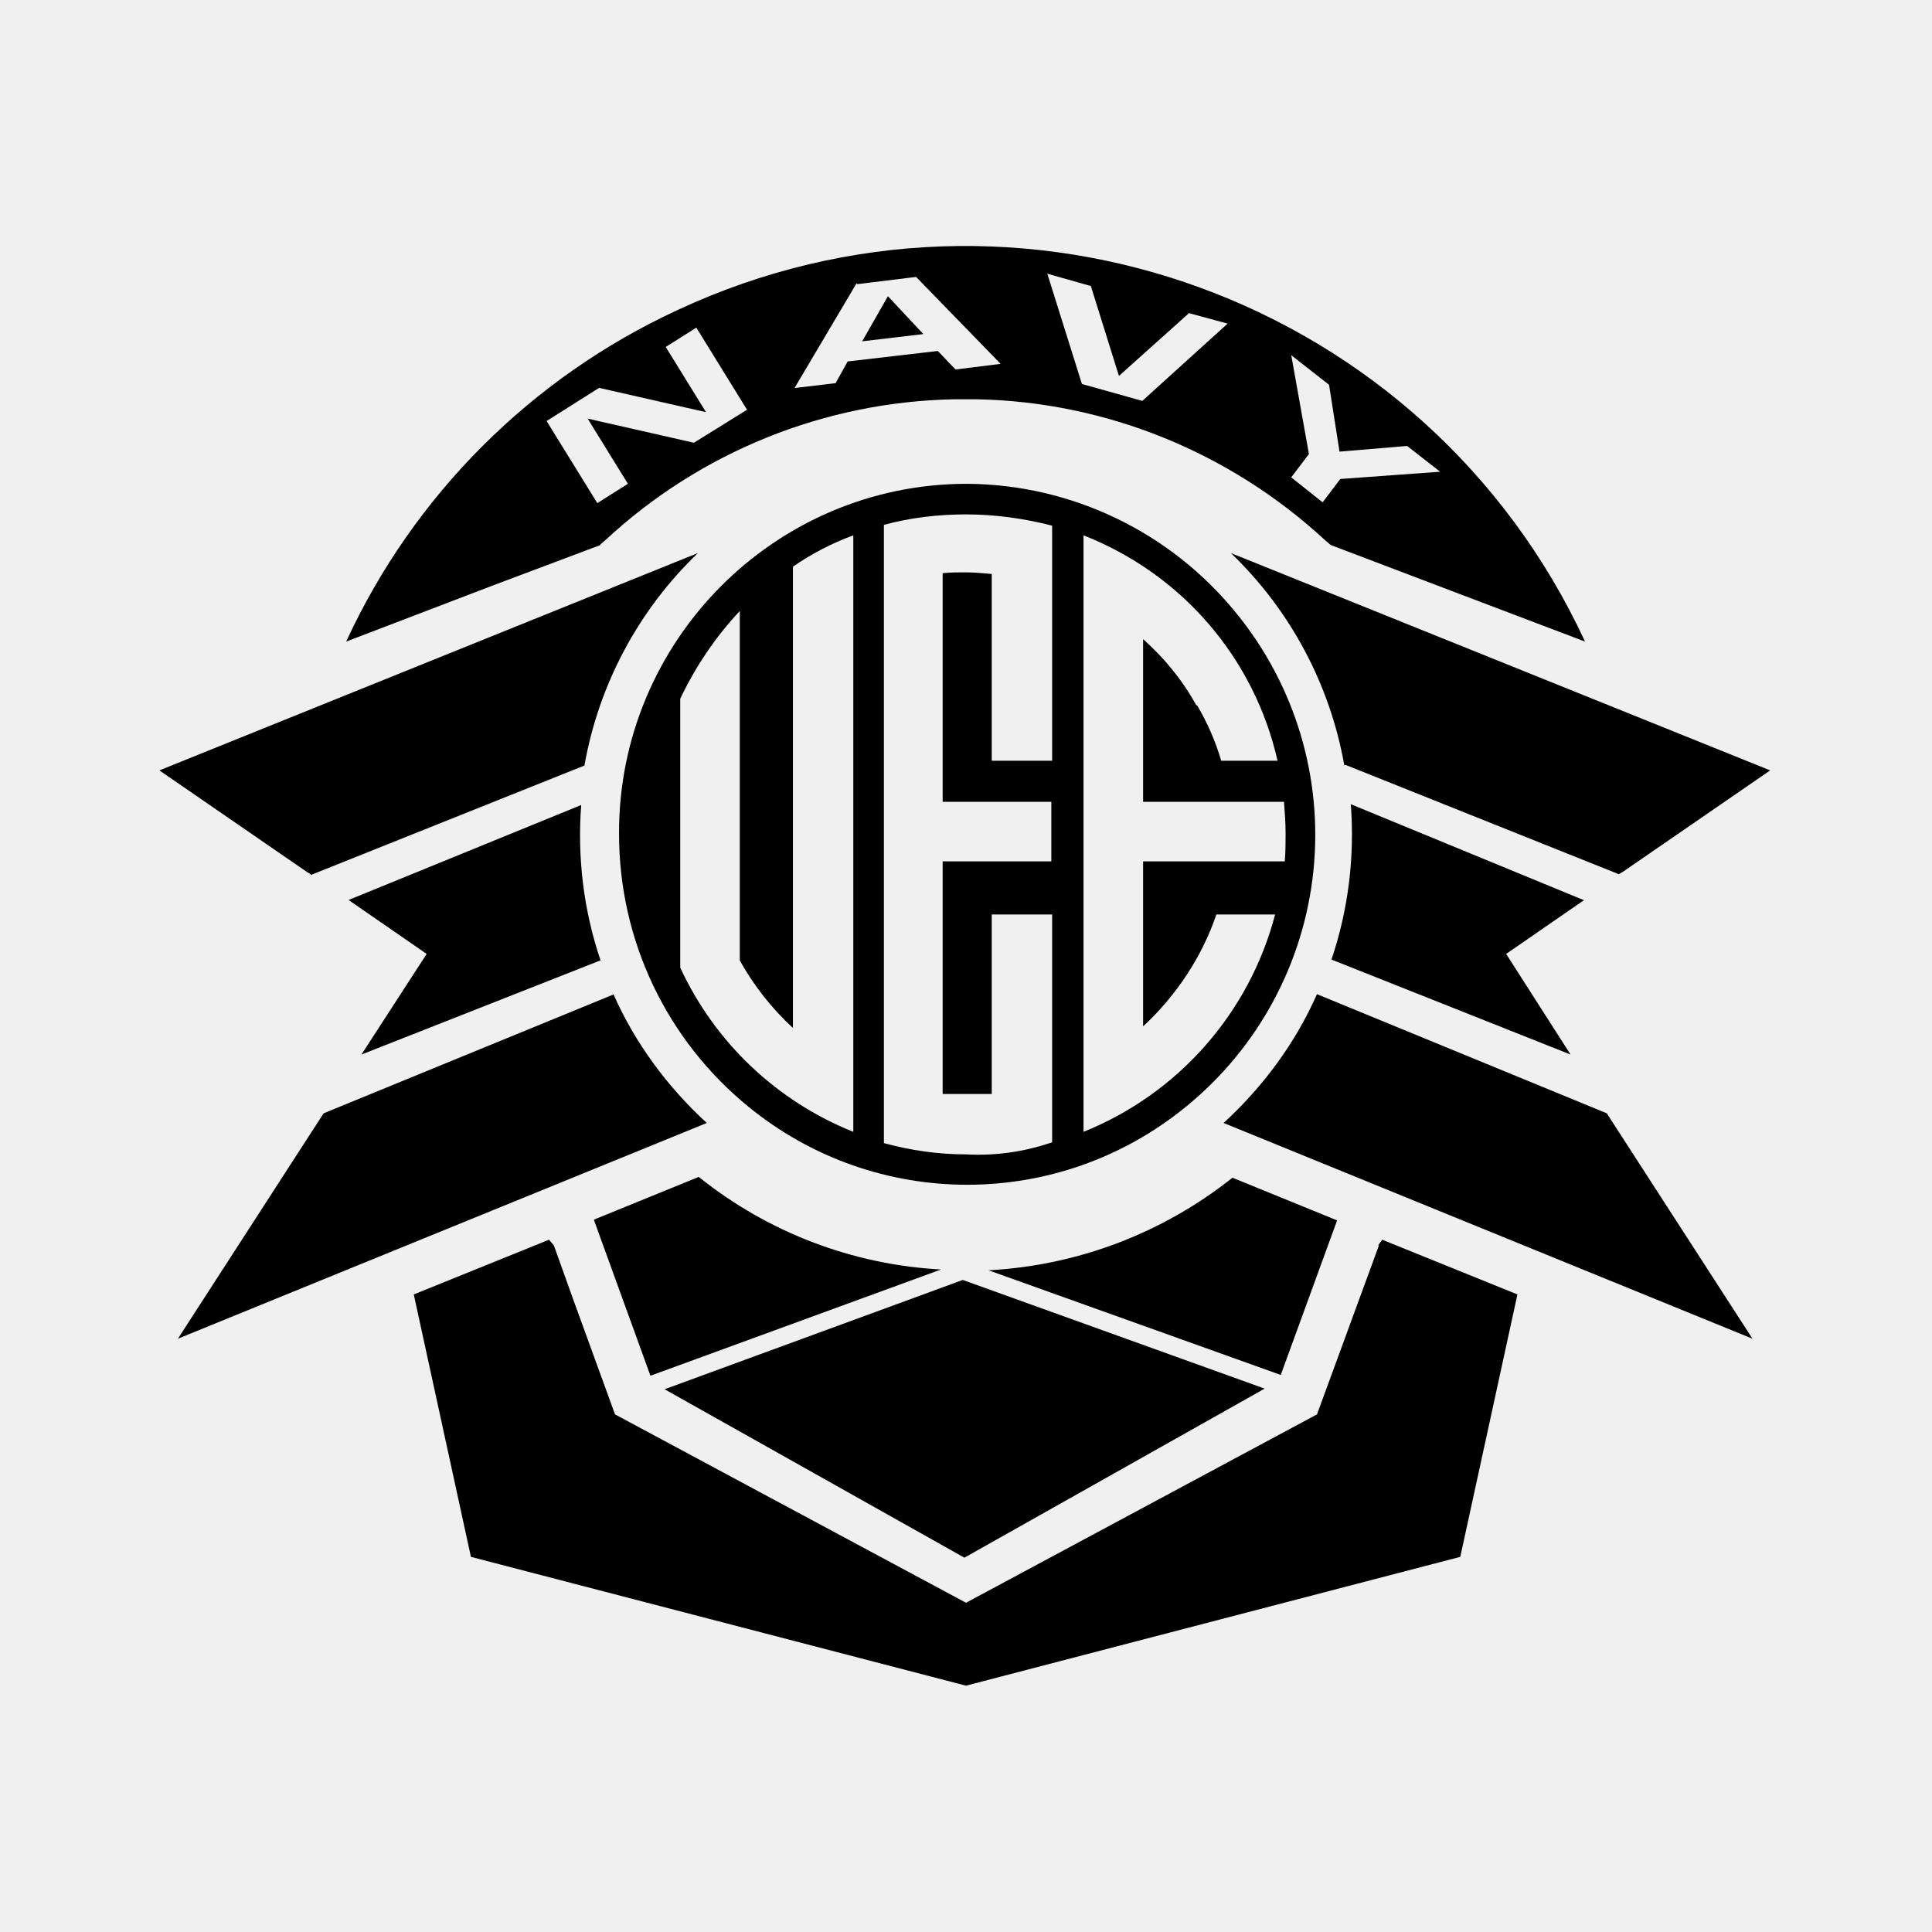
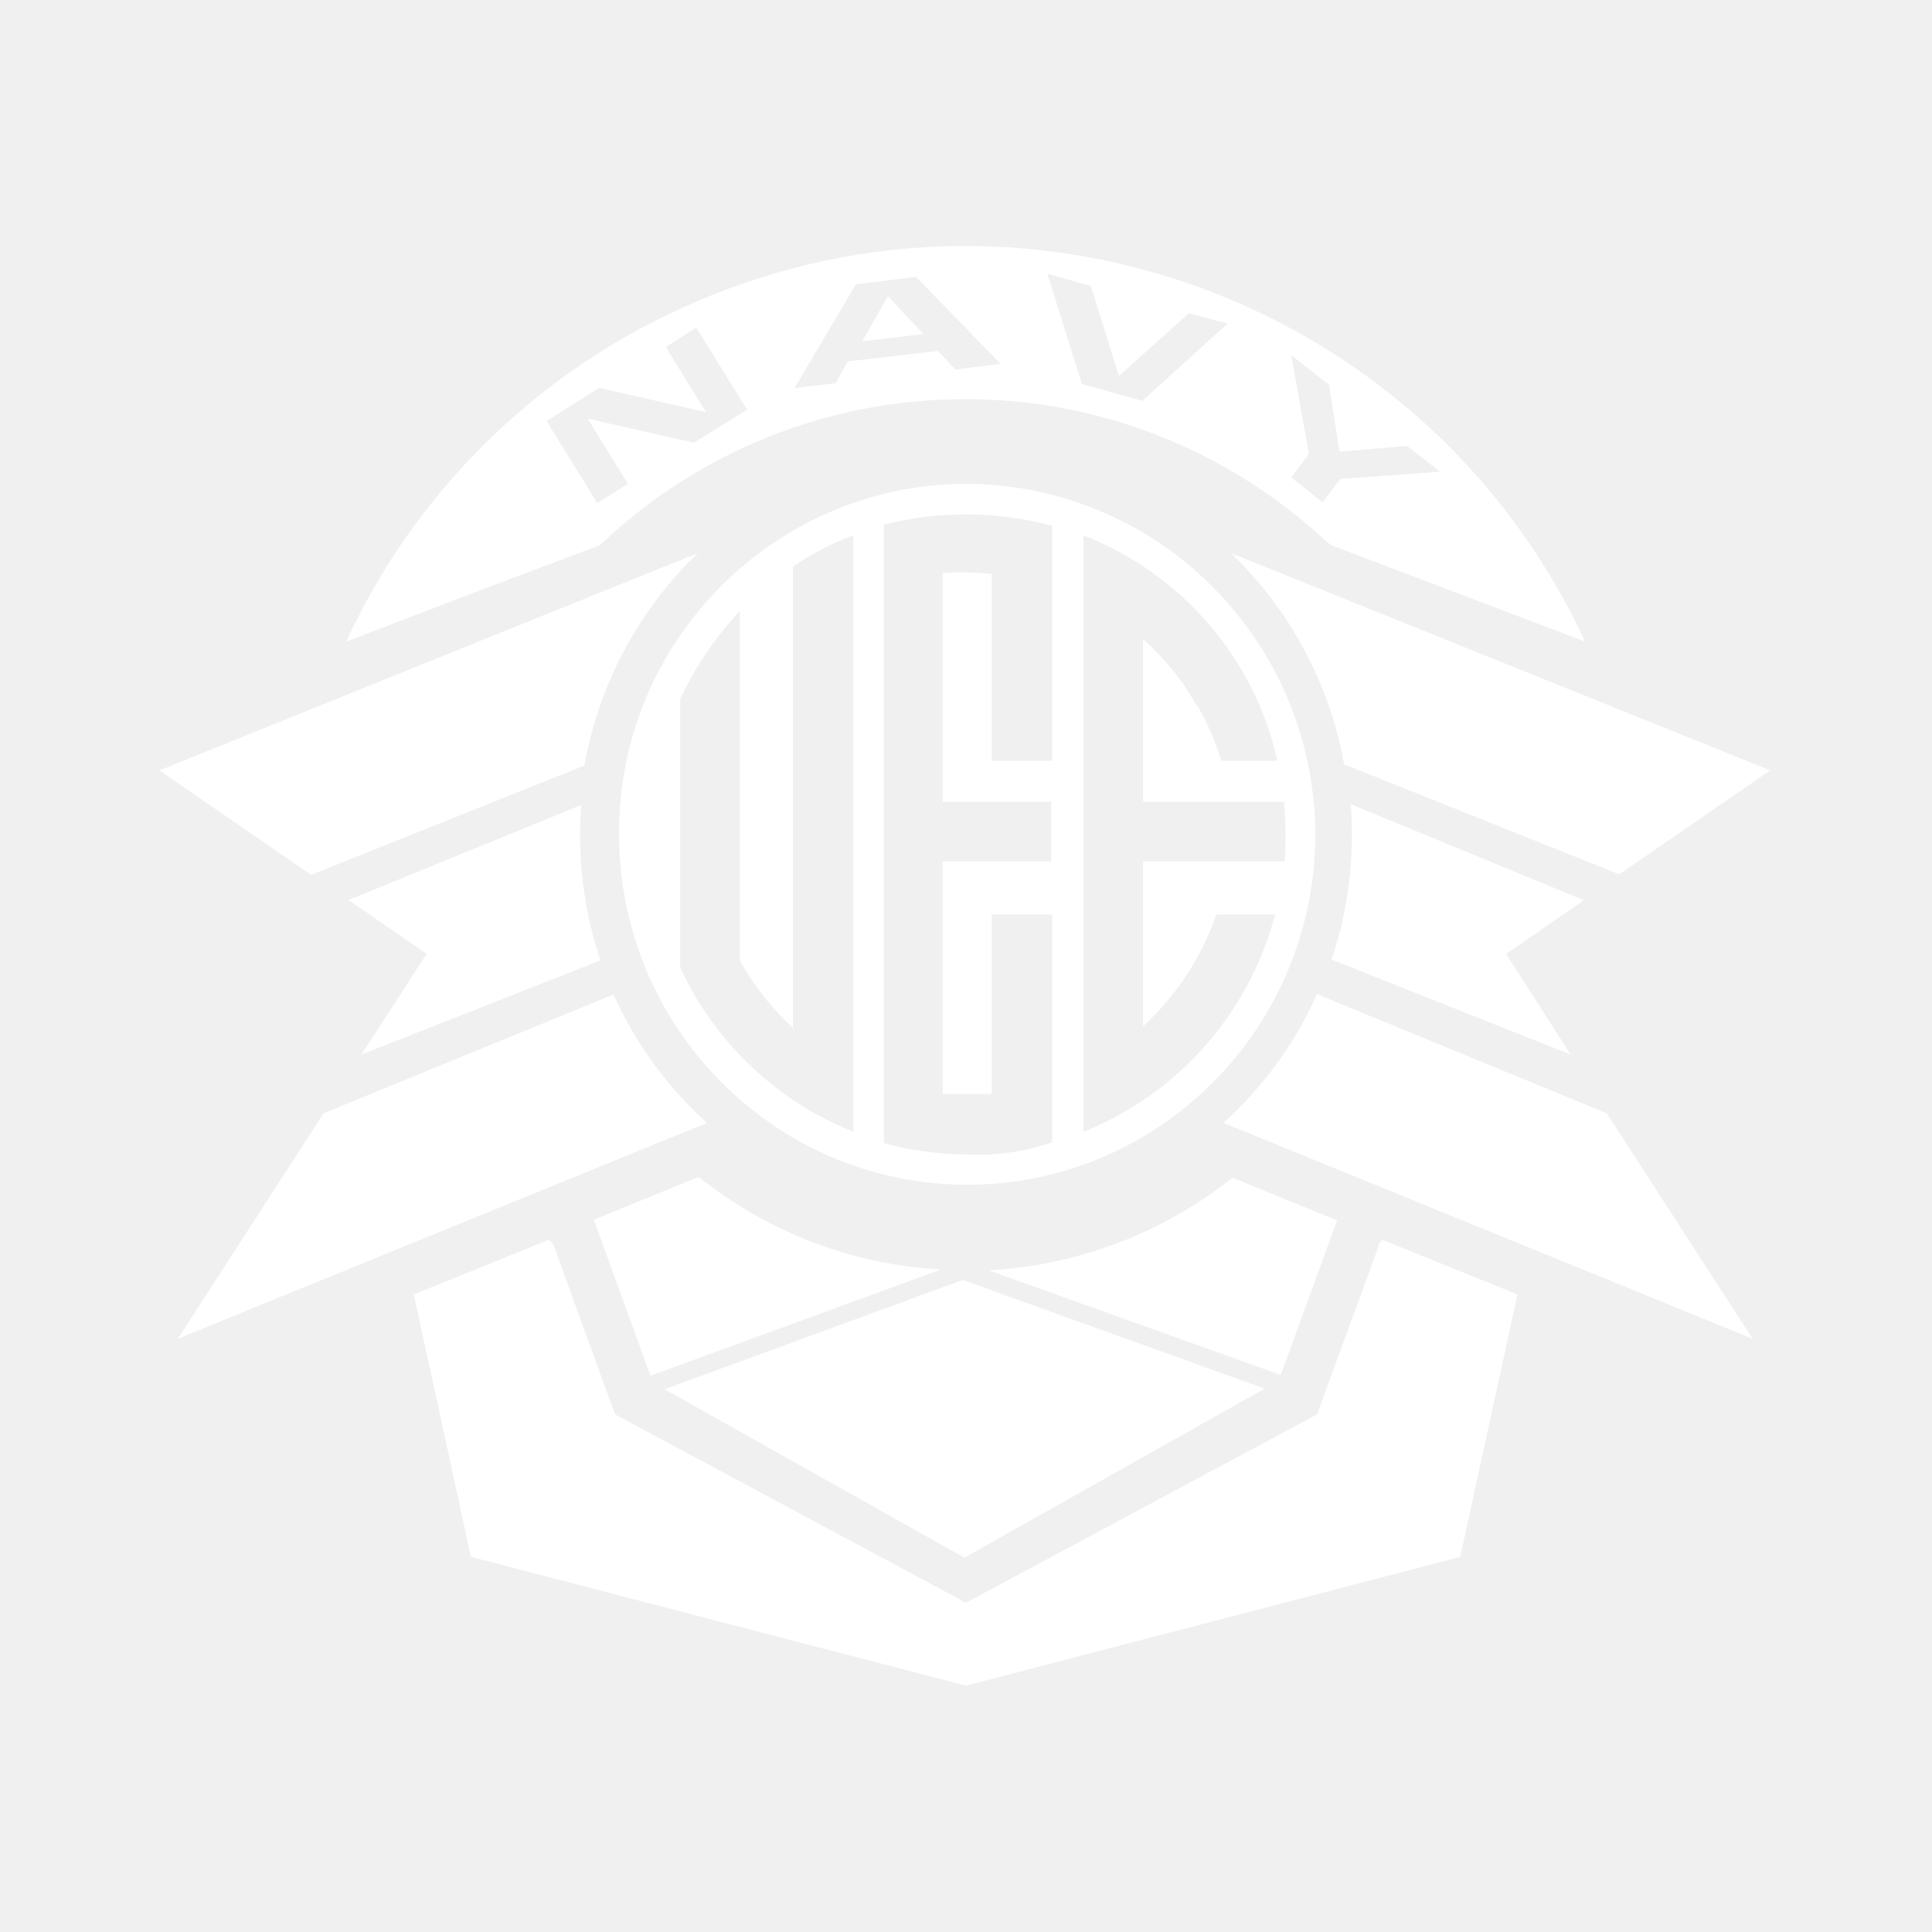
<svg xmlns="http://www.w3.org/2000/svg" viewBox="0 0 24 24">
-   <path d="m19.67 11.18-2.89-1.19c.05.65-.03 1.31-.24 1.93l2.97 1.18-.8-1.25.97-.67Zm-12.21.75c-.21-.62-.29-1.28-.24-1.93l-2.89 1.18.97.67-.81 1.25 2.97-1.17Zm4.82 3.85 3.63 1.3.7-1.92-1.3-.53a5.32 5.32 0 0 1-3.03 1.15m-4.9-.62.7 1.93 3.61-1.32a5.26 5.26 0 0 1-3.01-1.15l-1.3.53Zm.25-2.81-3.61 1.48-1.81 2.8 6.57-2.68c-.49-.45-.89-.99-1.16-1.6m8.74 0c-.27.61-.67 1.15-1.16 1.6l6.57 2.68-1.81-2.8-3.6-1.48Zm.35-2.85 3.4 1.36.05-.03 1.83-1.26-6.7-2.7a4.82 4.82 0 0 1 1.41 2.64M3.86 10.87l3.4-1.36a4.82 4.82 0 0 1 1.41-2.64l-6.69 2.7 1.83 1.26.05.03Zm4.4 6.39 3.72 2.09 3.73-2.1-3.75-1.35-3.71 1.36Z" />
-   <path d="M14.86 8.76c-.17-.31-.4-.59-.66-.82v2.02h1.75c.01.13.02.26.02.39 0 .12 0 .23-.01.35H14.2v2.05c.41-.38.73-.86.91-1.39h.73a4.007 4.007 0 0 1-2.38 2.7V6.65c1.22.48 2.12 1.52 2.41 2.8h-.7c-.07-.24-.17-.47-.3-.69Zm-1.79 5.43c-.35.12-.71.17-1.07.15-.35 0-.69-.05-1.02-.14V6.52c.33-.09.68-.13 1.02-.13.36 0 .72.05 1.07.14v2.92h-.75V7.13c-.11-.01-.22-.02-.33-.02-.09 0-.18 0-.28.01v2.84h1.35v.74h-1.35v2.89h.61v-2.23h.75v2.82Zm-2.47-.13a4.01 4.01 0 0 1-2.15-2.04V8.68c.19-.4.44-.77.74-1.09v4.34c.17.31.4.6.66.84V7.04c.23-.16.48-.29.75-.39v7.41Zm1.41-8.05c-2.39 0-4.33 1.96-4.32 4.35 0 1.32.59 2.56 1.61 3.39a4.293 4.293 0 0 0 5.43 0 4.354 4.354 0 0 0 .63-6.13 4.34 4.34 0 0 0-3.34-1.61Zm-.98-2.33-.32.56.76-.09-.44-.47Z" />
-   <path d="m7.45 4.82 1.32.3-.5-.81.38-.24.63 1.02-.66.41-1.32-.3.5.81-.38.24-.63-1.02.65-.41Zm3.2-1.29.73-.09 1.05 1.08-.56.07-.22-.23-1.12.13-.15.27-.51.06.77-1.3Zm2.9.02.35 1.12.87-.78.48.13-1.06.96-.75-.21-.43-1.37.53.15Zm2.5.87.46.36.13.83.84-.07.41.32-1.24.09-.22.29-.39-.31.22-.29-.22-1.23ZM7.46 6.76l.06-.05a6.546 6.546 0 0 1 4.34-1.75h.27c1.61.03 3.15.66 4.33 1.75l.07.06 1.5.57 1.66.63c-1.97-4.25-7.02-6.1-11.27-4.12-1.82.84-3.28 2.3-4.12 4.12l1.83-.7 1.33-.5Zm9.67 8.71-.77 2.1L12 19.91l-4.36-2.34-.52-1.43-.24-.67-.06-.07-1.68.68.71 3.26 6.15 1.6 6.14-1.6.71-3.26-1.68-.68-.05.07Z" />
+   <path style="fill:#fff" d="m19.67 11.18-2.89-1.19c.05.65-.03 1.31-.24 1.93l2.97 1.18-.8-1.25.97-.67Zm-12.21.75c-.21-.62-.29-1.28-.24-1.93l-2.89 1.18.97.67-.81 1.25 2.97-1.17Zm4.82 3.85 3.63 1.3.7-1.92-1.3-.53a5.32 5.32 0 0 1-3.03 1.15m-4.9-.62.7 1.93 3.61-1.32a5.26 5.26 0 0 1-3.01-1.15l-1.3.53Zm.25-2.81-3.61 1.48-1.81 2.8 6.57-2.68c-.49-.45-.89-.99-1.16-1.6m8.74 0c-.27.61-.67 1.15-1.16 1.6l6.57 2.68-1.81-2.8-3.6-1.48Zm.35-2.85 3.4 1.36.05-.03 1.83-1.26-6.7-2.7a4.82 4.82 0 0 1 1.41 2.64M3.86 10.87l3.4-1.36a4.82 4.82 0 0 1 1.41-2.64l-6.69 2.7 1.83 1.26.05.03Zm4.4 6.39 3.72 2.09 3.73-2.1-3.75-1.35-3.71 1.36Z" />
+   <path style="fill:#fff" d="M14.86 8.76c-.17-.31-.4-.59-.66-.82v2.02h1.75c.01.13.02.26.02.39 0 .12 0 .23-.01.35H14.2v2.05c.41-.38.73-.86.91-1.39h.73a4.007 4.007 0 0 1-2.38 2.7V6.65c1.22.48 2.12 1.52 2.41 2.8h-.7c-.07-.24-.17-.47-.3-.69Zm-1.79 5.43c-.35.12-.71.17-1.07.15-.35 0-.69-.05-1.02-.14V6.52c.33-.09.68-.13 1.02-.13.36 0 .72.05 1.07.14v2.92h-.75V7.13c-.11-.01-.22-.02-.33-.02-.09 0-.18 0-.28.01v2.84h1.35v.74h-1.35v2.89h.61v-2.23h.75v2.82Zm-2.47-.13a4.01 4.01 0 0 1-2.15-2.04V8.68c.19-.4.44-.77.74-1.09v4.34c.17.31.4.6.66.84V7.04c.23-.16.48-.29.75-.39v7.41Zm1.41-8.05c-2.39 0-4.33 1.96-4.32 4.35 0 1.32.59 2.56 1.61 3.39a4.293 4.293 0 0 0 5.43 0 4.354 4.354 0 0 0 .63-6.13 4.34 4.34 0 0 0-3.34-1.61Zm-.98-2.33-.32.56.76-.09-.44-.47Z" />
+   <path style="fill:#fff" d="m7.45 4.82 1.32.3-.5-.81.38-.24.63 1.02-.66.41-1.32-.3.5.81-.38.24-.63-1.02.65-.41Zm3.2-1.29.73-.09 1.05 1.08-.56.07-.22-.23-1.12.13-.15.27-.51.06.77-1.3Zm2.9.02.35 1.12.87-.78.48.13-1.06.96-.75-.21-.43-1.37.53.15Zm2.5.87.46.36.13.83.84-.07.41.32-1.24.09-.22.29-.39-.31.22-.29-.22-1.23ZM7.46 6.76l.06-.05a6.546 6.546 0 0 1 4.34-1.75h.27c1.61.03 3.15.66 4.33 1.75l.07.06 1.5.57 1.66.63c-1.97-4.25-7.02-6.1-11.27-4.12-1.82.84-3.28 2.3-4.12 4.12l1.83-.7 1.33-.5Zm9.67 8.71-.77 2.1L12 19.91l-4.36-2.34-.52-1.43-.24-.67-.06-.07-1.68.68.71 3.26 6.15 1.6 6.14-1.6.71-3.26-1.68-.68-.05.07Z" />
</svg>
